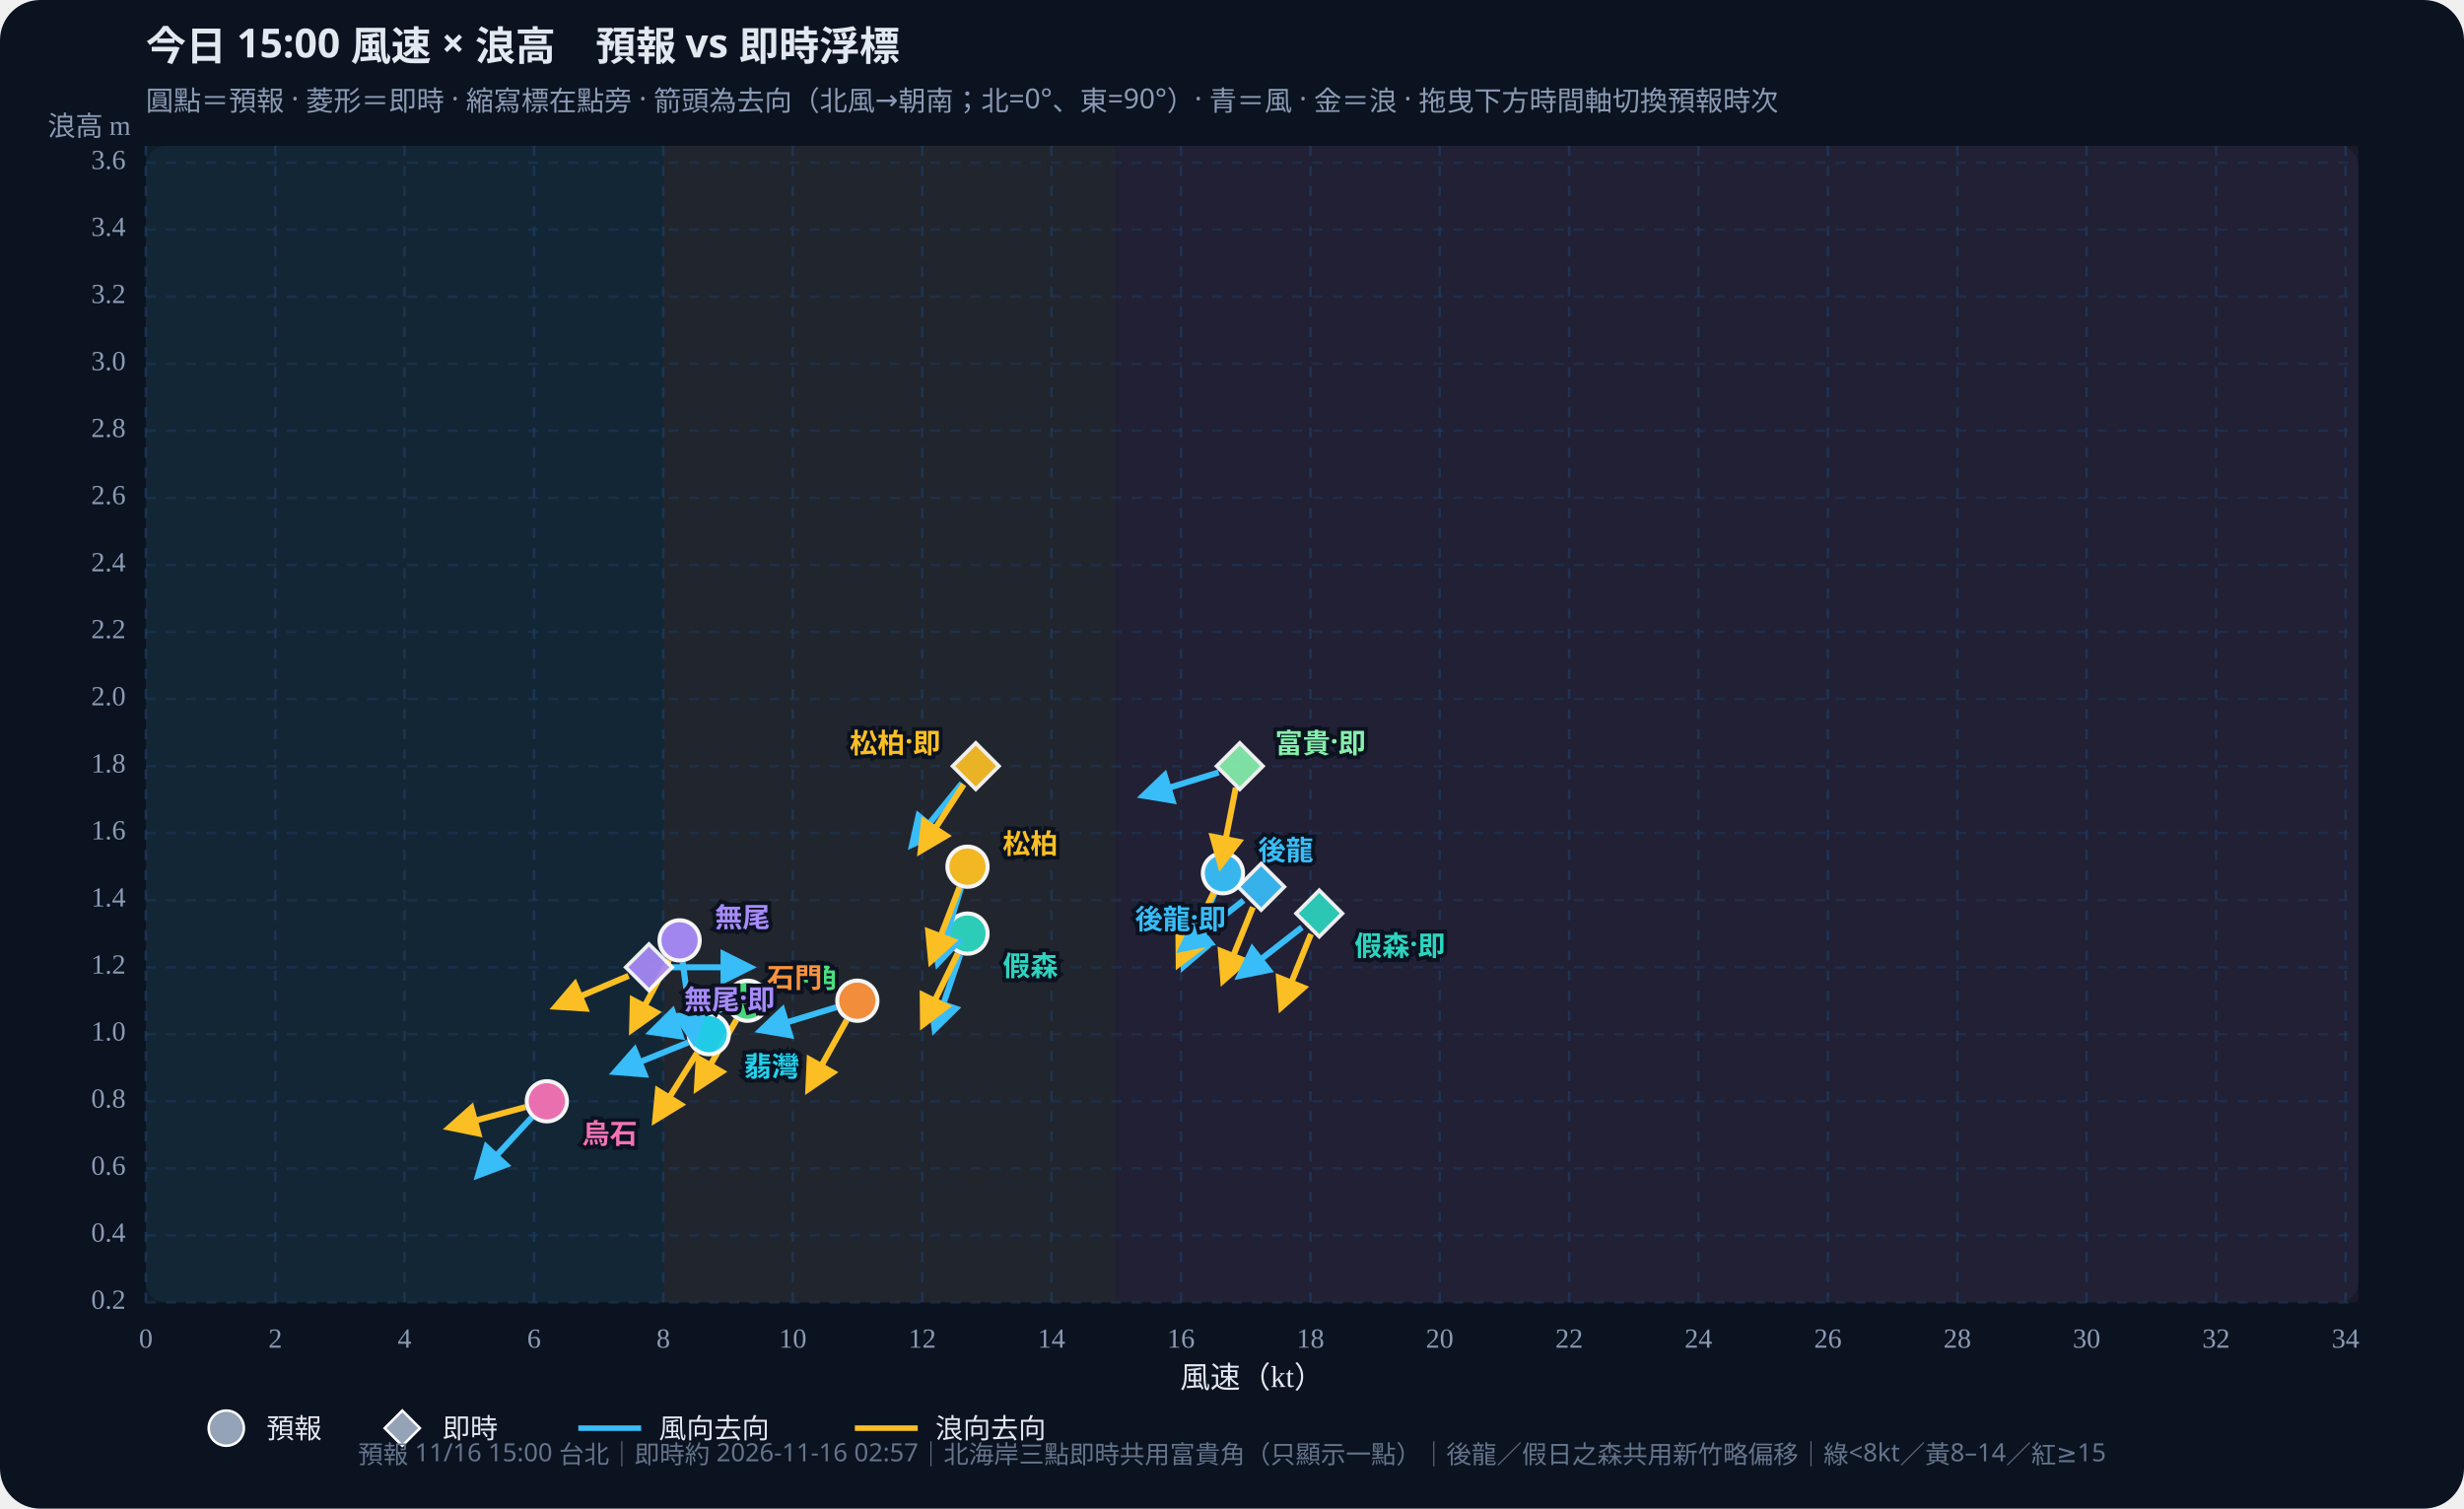
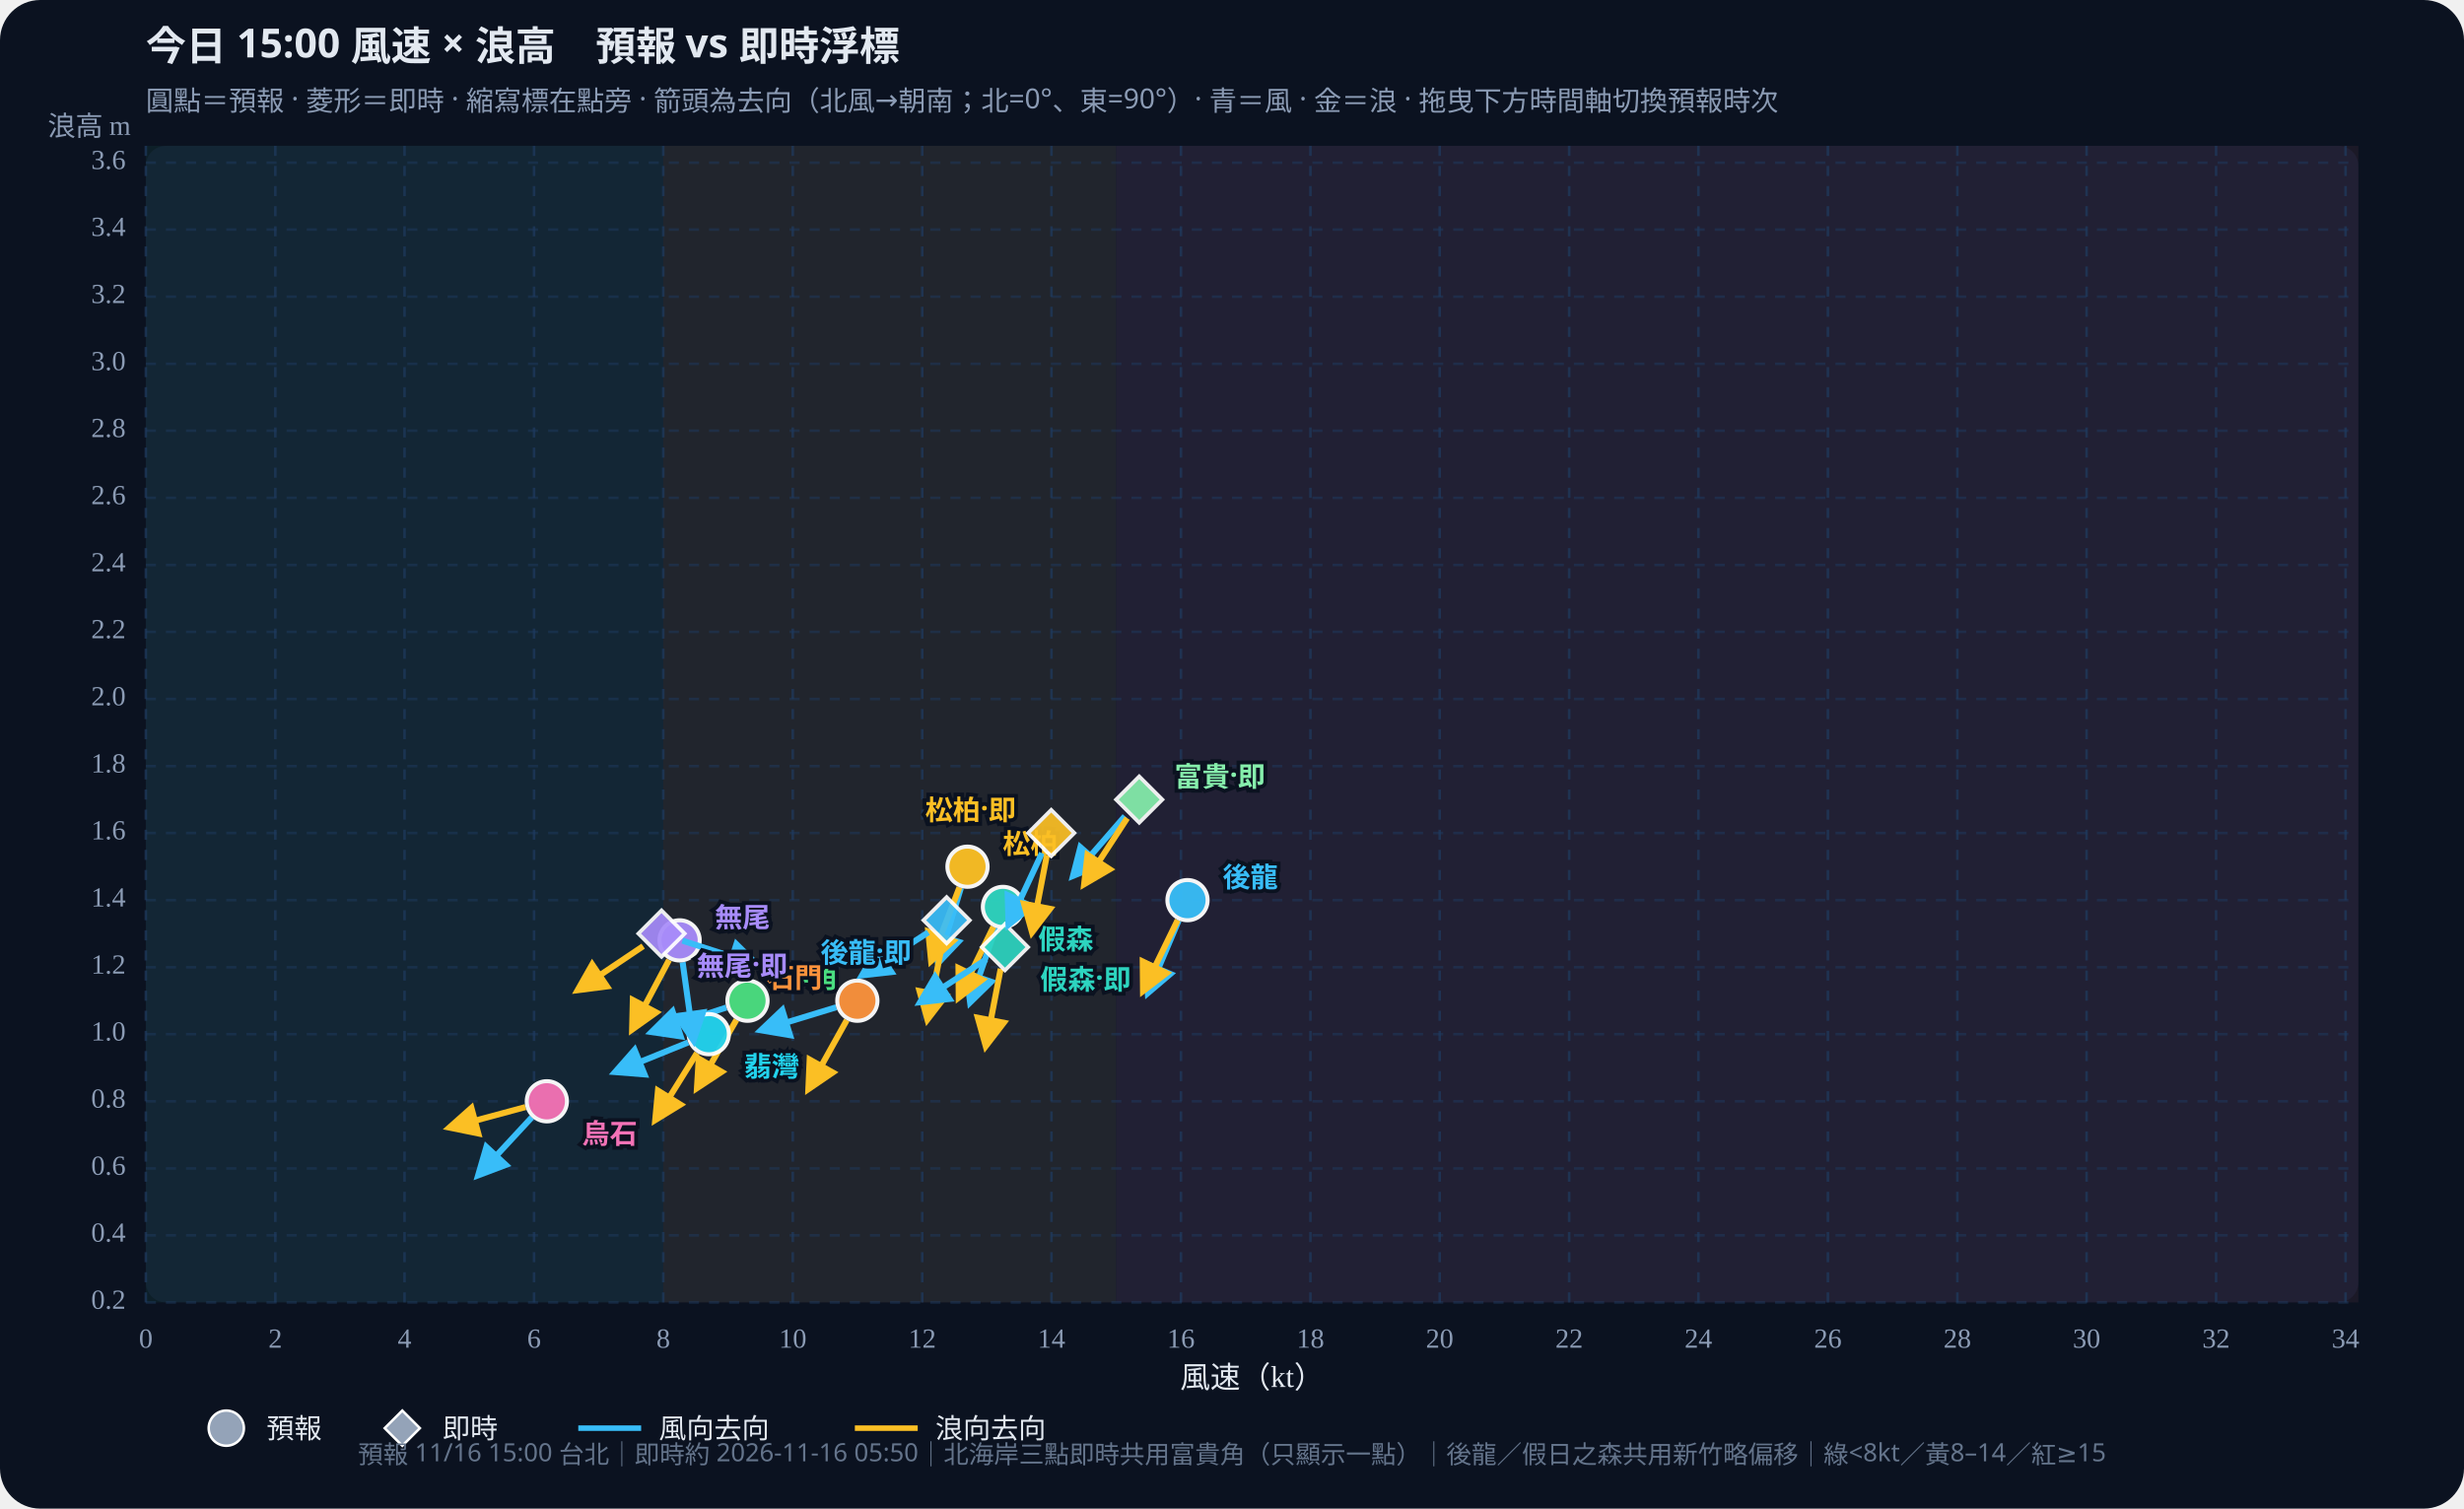
<svg xmlns="http://www.w3.org/2000/svg" id="wws-svg" viewBox="0 0 980 600" role="img" aria-label="風速與浪高散佈圖，可拖曳時間軸切換預報時次" style="width:100%;height:auto;display:block">
  <rect width="980" height="600" fill="#0b1220" rx="16" />
  <rect x="58" y="58" width="880" height="460" fill="#111a2e" rx="8" />
  <rect x="58.0" y="58" width="205.8" height="460" fill="#34d399" opacity="0.07" />
  <rect x="263.8" y="58" width="180.1" height="460" fill="#fbbf24" opacity="0.07" />
  <rect x="444.0" y="58" width="494.0" height="460" fill="#fb7185" opacity="0.07" />
  <defs>
    <marker id="arrow-38bdf8" viewBox="0 0 10 10" refX="8" refY="5" markerWidth="6" markerHeight="6" orient="auto-start-reverse">
      <path d="M0,0 L10,5 L0,10 z" fill="#38bdf8" />
    </marker>
    <marker id="arrow-fbbf24" viewBox="0 0 10 10" refX="8" refY="5" markerWidth="6" markerHeight="6" orient="auto-start-reverse">
      <path d="M0,0 L10,5 L0,10 z" fill="#fbbf24" />
    </marker>
  </defs>
  <text id="wws-title" x="58" y="24" fill="#e2e8f0" font-size="16" font-weight="700" font-family="Noto Sans TC,system-ui,sans-serif">今日 15:00 風速 × 浪高　預報 vs 即時浮標</text>
  <text x="58" y="44" fill="#8b9bb4" font-size="11" font-family="Noto Sans TC,system-ui,sans-serif">圓點＝預報 · 菱形＝即時 · 縮寫標在點旁 · 箭頭為去向（北風→朝南；北=0°、東=90°）· 青＝風 · 金＝浪 · 拖曳下方時間軸切換預報時次</text>
  <line x1="58.0" y1="58" x2="58.0" y2="518" stroke="#1e3a5f" stroke-dasharray="4 4" opacity="0.7" />
  <text x="58.0" y="536" text-anchor="middle" fill="#8b9bb4" font-size="11">0</text>
  <line x1="109.5" y1="58" x2="109.5" y2="518" stroke="#1e3a5f" stroke-dasharray="4 4" opacity="0.7" />
  <text x="109.5" y="536" text-anchor="middle" fill="#8b9bb4" font-size="11">2</text>
  <line x1="160.9" y1="58" x2="160.9" y2="518" stroke="#1e3a5f" stroke-dasharray="4 4" opacity="0.7" />
  <text x="160.9" y="536" text-anchor="middle" fill="#8b9bb4" font-size="11">4</text>
  <line x1="212.4" y1="58" x2="212.4" y2="518" stroke="#1e3a5f" stroke-dasharray="4 4" opacity="0.7" />
  <text x="212.4" y="536" text-anchor="middle" fill="#8b9bb4" font-size="11">6</text>
  <line x1="263.8" y1="58" x2="263.8" y2="518" stroke="#1e3a5f" stroke-dasharray="4 4" opacity="0.7" />
  <text x="263.8" y="536" text-anchor="middle" fill="#8b9bb4" font-size="11">8</text>
  <line x1="315.3" y1="58" x2="315.3" y2="518" stroke="#1e3a5f" stroke-dasharray="4 4" opacity="0.7" />
  <text x="315.3" y="536" text-anchor="middle" fill="#8b9bb4" font-size="11">10</text>
  <line x1="366.8" y1="58" x2="366.8" y2="518" stroke="#1e3a5f" stroke-dasharray="4 4" opacity="0.7" />
  <text x="366.8" y="536" text-anchor="middle" fill="#8b9bb4" font-size="11">12</text>
  <line x1="418.2" y1="58" x2="418.2" y2="518" stroke="#1e3a5f" stroke-dasharray="4 4" opacity="0.7" />
  <text x="418.2" y="536" text-anchor="middle" fill="#8b9bb4" font-size="11">14</text>
  <line x1="469.7" y1="58" x2="469.7" y2="518" stroke="#1e3a5f" stroke-dasharray="4 4" opacity="0.7" />
  <text x="469.7" y="536" text-anchor="middle" fill="#8b9bb4" font-size="11">16</text>
  <line x1="521.2" y1="58" x2="521.2" y2="518" stroke="#1e3a5f" stroke-dasharray="4 4" opacity="0.7" />
  <text x="521.2" y="536" text-anchor="middle" fill="#8b9bb4" font-size="11">18</text>
  <line x1="572.6" y1="58" x2="572.6" y2="518" stroke="#1e3a5f" stroke-dasharray="4 4" opacity="0.7" />
  <text x="572.6" y="536" text-anchor="middle" fill="#8b9bb4" font-size="11">20</text>
  <line x1="624.1" y1="58" x2="624.1" y2="518" stroke="#1e3a5f" stroke-dasharray="4 4" opacity="0.7" />
  <text x="624.1" y="536" text-anchor="middle" fill="#8b9bb4" font-size="11">22</text>
  <line x1="675.5" y1="58" x2="675.5" y2="518" stroke="#1e3a5f" stroke-dasharray="4 4" opacity="0.7" />
  <text x="675.5" y="536" text-anchor="middle" fill="#8b9bb4" font-size="11">24</text>
  <line x1="727.0" y1="58" x2="727.0" y2="518" stroke="#1e3a5f" stroke-dasharray="4 4" opacity="0.7" />
  <text x="727.0" y="536" text-anchor="middle" fill="#8b9bb4" font-size="11">26</text>
  <line x1="778.5" y1="58" x2="778.5" y2="518" stroke="#1e3a5f" stroke-dasharray="4 4" opacity="0.7" />
  <text x="778.5" y="536" text-anchor="middle" fill="#8b9bb4" font-size="11">28</text>
  <line x1="829.9" y1="58" x2="829.9" y2="518" stroke="#1e3a5f" stroke-dasharray="4 4" opacity="0.7" />
  <text x="829.9" y="536" text-anchor="middle" fill="#8b9bb4" font-size="11">30</text>
  <line x1="881.4" y1="58" x2="881.4" y2="518" stroke="#1e3a5f" stroke-dasharray="4 4" opacity="0.7" />
  <text x="881.4" y="536" text-anchor="middle" fill="#8b9bb4" font-size="11">32</text>
  <line x1="932.9" y1="58" x2="932.9" y2="518" stroke="#1e3a5f" stroke-dasharray="4 4" opacity="0.7" />
  <text x="932.9" y="536" text-anchor="middle" fill="#8b9bb4" font-size="11">34</text>
  <line x1="58" y1="518.0" x2="938" y2="518.0" stroke="#1e3a5f" stroke-dasharray="4 4" opacity="0.5" />
  <text x="50" y="518.0" text-anchor="end" dominant-baseline="middle" fill="#8b9bb4" font-size="11">0.2</text>
  <line x1="58" y1="491.3" x2="938" y2="491.3" stroke="#1e3a5f" stroke-dasharray="4 4" opacity="0.5" />
  <text x="50" y="491.3" text-anchor="end" dominant-baseline="middle" fill="#8b9bb4" font-size="11">0.4</text>
  <line x1="58" y1="464.7" x2="938" y2="464.7" stroke="#1e3a5f" stroke-dasharray="4 4" opacity="0.5" />
  <text x="50" y="464.7" text-anchor="end" dominant-baseline="middle" fill="#8b9bb4" font-size="11">0.6</text>
  <line x1="58" y1="438.0" x2="938" y2="438.0" stroke="#1e3a5f" stroke-dasharray="4 4" opacity="0.5" />
  <text x="50" y="438.0" text-anchor="end" dominant-baseline="middle" fill="#8b9bb4" font-size="11">0.8</text>
  <line x1="58" y1="411.3" x2="938" y2="411.3" stroke="#1e3a5f" stroke-dasharray="4 4" opacity="0.5" />
  <text x="50" y="411.3" text-anchor="end" dominant-baseline="middle" fill="#8b9bb4" font-size="11">1.0</text>
  <line x1="58" y1="384.7" x2="938" y2="384.7" stroke="#1e3a5f" stroke-dasharray="4 4" opacity="0.5" />
  <text x="50" y="384.7" text-anchor="end" dominant-baseline="middle" fill="#8b9bb4" font-size="11">1.2</text>
  <line x1="58" y1="358.0" x2="938" y2="358.0" stroke="#1e3a5f" stroke-dasharray="4 4" opacity="0.5" />
  <text x="50" y="358.0" text-anchor="end" dominant-baseline="middle" fill="#8b9bb4" font-size="11">1.4</text>
  <line x1="58" y1="331.3" x2="938" y2="331.3" stroke="#1e3a5f" stroke-dasharray="4 4" opacity="0.5" />
  <text x="50" y="331.3" text-anchor="end" dominant-baseline="middle" fill="#8b9bb4" font-size="11">1.6</text>
  <line x1="58" y1="304.7" x2="938" y2="304.7" stroke="#1e3a5f" stroke-dasharray="4 4" opacity="0.5" />
  <text x="50" y="304.7" text-anchor="end" dominant-baseline="middle" fill="#8b9bb4" font-size="11">1.8</text>
  <line x1="58" y1="278.0" x2="938" y2="278.0" stroke="#1e3a5f" stroke-dasharray="4 4" opacity="0.5" />
  <text x="50" y="278.0" text-anchor="end" dominant-baseline="middle" fill="#8b9bb4" font-size="11">2.0</text>
  <line x1="58" y1="251.3" x2="938" y2="251.3" stroke="#1e3a5f" stroke-dasharray="4 4" opacity="0.5" />
  <text x="50" y="251.3" text-anchor="end" dominant-baseline="middle" fill="#8b9bb4" font-size="11">2.2</text>
  <line x1="58" y1="224.7" x2="938" y2="224.7" stroke="#1e3a5f" stroke-dasharray="4 4" opacity="0.5" />
  <text x="50" y="224.7" text-anchor="end" dominant-baseline="middle" fill="#8b9bb4" font-size="11">2.4</text>
  <line x1="58" y1="198.0" x2="938" y2="198.0" stroke="#1e3a5f" stroke-dasharray="4 4" opacity="0.5" />
  <text x="50" y="198.0" text-anchor="end" dominant-baseline="middle" fill="#8b9bb4" font-size="11">2.6</text>
  <line x1="58" y1="171.3" x2="938" y2="171.3" stroke="#1e3a5f" stroke-dasharray="4 4" opacity="0.5" />
  <text x="50" y="171.3" text-anchor="end" dominant-baseline="middle" fill="#8b9bb4" font-size="11">2.8</text>
  <line x1="58" y1="144.7" x2="938" y2="144.7" stroke="#1e3a5f" stroke-dasharray="4 4" opacity="0.5" />
  <text x="50" y="144.7" text-anchor="end" dominant-baseline="middle" fill="#8b9bb4" font-size="11">3.0</text>
  <line x1="58" y1="118.0" x2="938" y2="118.0" stroke="#1e3a5f" stroke-dasharray="4 4" opacity="0.5" />
  <text x="50" y="118.0" text-anchor="end" dominant-baseline="middle" fill="#8b9bb4" font-size="11">3.2</text>
  <line x1="58" y1="91.3" x2="938" y2="91.3" stroke="#1e3a5f" stroke-dasharray="4 4" opacity="0.5" />
  <text x="50" y="91.3" text-anchor="end" dominant-baseline="middle" fill="#8b9bb4" font-size="11">3.4</text>
  <line x1="58" y1="64.7" x2="938" y2="64.7" stroke="#1e3a5f" stroke-dasharray="4 4" opacity="0.5" />
  <text x="50" y="64.7" text-anchor="end" dominant-baseline="middle" fill="#8b9bb4" font-size="11">3.6</text>
  <text x="498" y="552" text-anchor="middle" fill="#e2e8f0" font-size="12">風速（kt）</text>
  <text x="52" y="54" text-anchor="end" fill="#8b9bb4" font-size="11">浪高 m</text>
  <g id="wws-forecast-layer">
-     <line x1="483.0" y1="355.4" x2="470.8" y2="384.2" stroke="#38bdf8" stroke-width="2.4" marker-end="url(#arrow-38bdf8)" />
-     <line x1="482.6" y1="355.2" x2="468.9" y2="383.3" stroke="#fbbf24" stroke-width="2.4" marker-end="url(#arrow-fbbf24)" />
-     <circle cx="486.4" cy="347.3" r="8.0" fill="#38bdf8" stroke="#fff" stroke-width="1.6" opacity="0.95" />
-     <line x1="381.9" y1="379.7" x2="371.8" y2="409.2" stroke="#38bdf8" stroke-width="2.4" marker-end="url(#arrow-38bdf8)" />
-     <line x1="380.9" y1="379.2" x2="367.2" y2="407.3" stroke="#fbbf24" stroke-width="2.4" marker-end="url(#arrow-fbbf24)" />
-     <circle cx="384.8" cy="371.3" r="8.0" fill="#2dd4bf" stroke="#fff" stroke-width="1.6" opacity="0.95" />
+     <line x1="468.8" y1="366.1" x2="456.6" y2="394.8" stroke="#38bdf8" stroke-width="2.4" marker-end="url(#arrow-38bdf8)" />
+     <line x1="468.4" y1="365.9" x2="454.7" y2="394.0" stroke="#fbbf24" stroke-width="2.4" marker-end="url(#arrow-fbbf24)" />
+     <circle cx="472.3" cy="358.0" r="8.0" fill="#38bdf8" stroke="#fff" stroke-width="1.6" opacity="0.95" />
+     <line x1="396.1" y1="369.0" x2="385.9" y2="398.5" stroke="#38bdf8" stroke-width="2.4" marker-end="url(#arrow-38bdf8)" />
+     <line x1="395.1" y1="368.6" x2="381.4" y2="396.6" stroke="#fbbf24" stroke-width="2.4" marker-end="url(#arrow-fbbf24)" />
+     <circle cx="398.9" cy="360.7" r="8.0" fill="#2dd4bf" stroke="#fff" stroke-width="1.6" opacity="0.95" />
    <line x1="382.2" y1="353.1" x2="373.1" y2="382.9" stroke="#38bdf8" stroke-width="2.4" marker-end="url(#arrow-38bdf8)" />
    <line x1="381.6" y1="352.9" x2="370.4" y2="382.0" stroke="#fbbf24" stroke-width="2.4" marker-end="url(#arrow-fbbf24)" />
    <circle cx="384.8" cy="344.7" r="8.0" fill="#fbbf24" stroke="#fff" stroke-width="1.6" opacity="0.95" />
    <line x1="288.9" y1="400.7" x2="259.3" y2="410.4" stroke="#38bdf8" stroke-width="2.4" marker-end="url(#arrow-38bdf8)" />
    <line x1="292.9" y1="405.6" x2="277.3" y2="432.6" stroke="#fbbf24" stroke-width="2.4" marker-end="url(#arrow-fbbf24)" />
    <circle cx="297.3" cy="398.0" r="8.0" fill="#4ade80" stroke="#fff" stroke-width="1.6" opacity="0.95" />
    <line x1="273.7" y1="414.6" x2="244.8" y2="426.3" stroke="#38bdf8" stroke-width="2.4" marker-end="url(#arrow-38bdf8)" />
    <line x1="277.2" y1="418.8" x2="260.7" y2="445.3" stroke="#fbbf24" stroke-width="2.4" marker-end="url(#arrow-fbbf24)" />
    <circle cx="281.9" cy="411.3" r="8.0" fill="#22d3ee" stroke="#fff" stroke-width="1.6" opacity="0.95" />
    <line x1="332.6" y1="400.6" x2="302.8" y2="409.7" stroke="#38bdf8" stroke-width="2.4" marker-end="url(#arrow-38bdf8)" />
    <line x1="336.8" y1="405.7" x2="321.6" y2="433.0" stroke="#fbbf24" stroke-width="2.4" marker-end="url(#arrow-fbbf24)" />
    <circle cx="341.0" cy="398.0" r="8.0" fill="#fb923c" stroke="#fff" stroke-width="1.6" opacity="0.95" />
    <line x1="271.5" y1="382.7" x2="275.8" y2="413.6" stroke="#38bdf8" stroke-width="2.4" marker-end="url(#arrow-38bdf8)" />
    <line x1="266.1" y1="381.8" x2="251.5" y2="409.3" stroke="#fbbf24" stroke-width="2.4" marker-end="url(#arrow-fbbf24)" />
    <circle cx="270.3" cy="374.0" r="8.0" fill="#a78bfa" stroke="#fff" stroke-width="1.6" opacity="0.95" />
    <line x1="211.5" y1="444.4" x2="190.3" y2="467.3" stroke="#38bdf8" stroke-width="2.4" marker-end="url(#arrow-38bdf8)" />
    <line x1="209.0" y1="440.3" x2="178.9" y2="448.4" stroke="#fbbf24" stroke-width="2.4" marker-end="url(#arrow-fbbf24)" />
    <circle cx="217.5" cy="438.0" r="8.0" fill="#f472b6" stroke="#fff" stroke-width="1.6" opacity="0.95" />
-     <text x="500.4" y="337.3" text-anchor="start" dominant-baseline="central" fill="#38bdf8" font-size="11" font-weight="700" font-family="Noto Sans TC,system-ui,sans-serif" stroke="#0b1220" stroke-width="3" paint-order="stroke">後龍</text>
-     <text x="398.8" y="383.3" text-anchor="start" dominant-baseline="central" fill="#2dd4bf" font-size="11" font-weight="700" font-family="Noto Sans TC,system-ui,sans-serif" stroke="#0b1220" stroke-width="3" paint-order="stroke">假森</text>
+     <text x="486.3" y="348.0" text-anchor="start" dominant-baseline="central" fill="#38bdf8" font-size="11" font-weight="700" font-family="Noto Sans TC,system-ui,sans-serif" stroke="#0b1220" stroke-width="3" paint-order="stroke">後龍</text>
+     <text x="412.9" y="372.7" text-anchor="start" dominant-baseline="central" fill="#2dd4bf" font-size="11" font-weight="700" font-family="Noto Sans TC,system-ui,sans-serif" stroke="#0b1220" stroke-width="3" paint-order="stroke">假森</text>
    <text x="398.8" y="334.7" text-anchor="start" dominant-baseline="central" fill="#fbbf24" font-size="11" font-weight="700" font-family="Noto Sans TC,system-ui,sans-serif" stroke="#0b1220" stroke-width="3" paint-order="stroke">松柏</text>
    <text x="311.3" y="388.0" text-anchor="start" dominant-baseline="central" fill="#4ade80" font-size="11" font-weight="700" font-family="Noto Sans TC,system-ui,sans-serif" stroke="#0b1220" stroke-width="3" paint-order="stroke">中角</text>
    <text x="295.9" y="423.3" text-anchor="start" dominant-baseline="central" fill="#22d3ee" font-size="11" font-weight="700" font-family="Noto Sans TC,system-ui,sans-serif" stroke="#0b1220" stroke-width="3" paint-order="stroke">翡灣</text>
    <text x="327.0" y="388.0" text-anchor="end" dominant-baseline="central" fill="#fb923c" font-size="11" font-weight="700" font-family="Noto Sans TC,system-ui,sans-serif" stroke="#0b1220" stroke-width="3" paint-order="stroke">石門</text>
    <text x="284.3" y="364.0" text-anchor="start" dominant-baseline="central" fill="#a78bfa" font-size="11" font-weight="700" font-family="Noto Sans TC,system-ui,sans-serif" stroke="#0b1220" stroke-width="3" paint-order="stroke">無尾</text>
    <text x="231.5" y="450.0" text-anchor="start" dominant-baseline="central" fill="#f472b6" font-size="11" font-weight="700" font-family="Noto Sans TC,system-ui,sans-serif" stroke="#0b1220" stroke-width="3" paint-order="stroke">烏石</text>
  </g>
  <g id="wws-live-layer">
-     <line x1="494.6" y1="358.1" x2="470.1" y2="377.3" stroke="#38bdf8" stroke-width="2.4" marker-end="url(#arrow-38bdf8)" />
-     <line x1="498.3" y1="360.8" x2="486.6" y2="389.8" stroke="#fbbf24" stroke-width="2.4" marker-end="url(#arrow-fbbf24)" />
-     <polygon points="501.6,343.5 510.8,352.7 501.6,361.9 492.4,352.7" fill="#38bdf8" stroke="#fff" stroke-width="1.5" opacity="0.92" />
-     <line x1="517.8" y1="368.8" x2="493.2" y2="388.0" stroke="#38bdf8" stroke-width="2.4" marker-end="url(#arrow-38bdf8)" />
-     <line x1="521.4" y1="371.5" x2="509.7" y2="400.4" stroke="#fbbf24" stroke-width="2.4" marker-end="url(#arrow-fbbf24)" />
-     <polygon points="524.7,354.1 533.9,363.3 524.7,372.5 515.5,363.3" fill="#2dd4bf" stroke="#fff" stroke-width="1.5" opacity="0.92" />
-     <line x1="382.6" y1="311.5" x2="362.9" y2="335.8" stroke="#38bdf8" stroke-width="2.4" marker-end="url(#arrow-38bdf8)" />
-     <line x1="383.3" y1="312.0" x2="366.3" y2="338.2" stroke="#fbbf24" stroke-width="2.4" marker-end="url(#arrow-fbbf24)" />
-     <polygon points="388.1,295.5 397.3,304.7 388.1,313.9 378.9,304.7" fill="#fbbf24" stroke="#fff" stroke-width="1.5" opacity="0.92" />
-     <line x1="484.7" y1="307.2" x2="454.9" y2="316.4" stroke="#38bdf8" stroke-width="2.4" marker-end="url(#arrow-38bdf8)" />
-     <line x1="491.5" y1="313.3" x2="485.5" y2="343.9" stroke="#fbbf24" stroke-width="2.4" marker-end="url(#arrow-fbbf24)" />
-     <polygon points="493.1,295.5 502.3,304.7 493.1,313.9 483.9,304.7" fill="#86efac" stroke="#fff" stroke-width="1.5" opacity="0.92" />
-     <line x1="266.9" y1="384.7" x2="298.1" y2="384.7" stroke="#38bdf8" stroke-width="2.4" marker-end="url(#arrow-38bdf8)" />
-     <line x1="250.0" y1="388.1" x2="221.2" y2="400.3" stroke="#fbbf24" stroke-width="2.4" marker-end="url(#arrow-fbbf24)" />
-     <polygon points="258.1,375.5 267.3,384.7 258.1,393.9 248.9,384.7" fill="#a78bfa" stroke="#fff" stroke-width="1.5" opacity="0.92" />
-     <text x="487.6" y="364.7" text-anchor="end" dominant-baseline="central" fill="#38bdf8" font-size="11" font-weight="700" font-family="Noto Sans TC,system-ui,sans-serif" stroke="#0b1220" stroke-width="3" paint-order="stroke">後龍·即</text>
-     <text x="538.7" y="375.3" text-anchor="start" dominant-baseline="central" fill="#2dd4bf" font-size="11" font-weight="700" font-family="Noto Sans TC,system-ui,sans-serif" stroke="#0b1220" stroke-width="3" paint-order="stroke">假森·即</text>
-     <text x="374.1" y="294.7" text-anchor="end" dominant-baseline="central" fill="#fbbf24" font-size="11" font-weight="700" font-family="Noto Sans TC,system-ui,sans-serif" stroke="#0b1220" stroke-width="3" paint-order="stroke">松柏·即</text>
-     <text x="507.1" y="294.7" text-anchor="start" dominant-baseline="central" fill="#86efac" font-size="11" font-weight="700" font-family="Noto Sans TC,system-ui,sans-serif" stroke="#0b1220" stroke-width="3" paint-order="stroke">富貴·即</text>
-     <text x="272.1" y="396.7" text-anchor="start" dominant-baseline="central" fill="#a78bfa" font-size="11" font-weight="700" font-family="Noto Sans TC,system-ui,sans-serif" stroke="#0b1220" stroke-width="3" paint-order="stroke">無尾·即</text>
+     <line x1="369.2" y1="370.8" x2="343.0" y2="387.8" stroke="#38bdf8" stroke-width="2.4" marker-end="url(#arrow-38bdf8)" />
+     <line x1="374.9" y1="374.6" x2="368.9" y2="405.3" stroke="#fbbf24" stroke-width="2.4" marker-end="url(#arrow-fbbf24)" />
+     <polygon points="376.5,356.8 385.7,366.0 376.5,375.2 367.3,366.0" fill="#38bdf8" stroke="#fff" stroke-width="1.5" opacity="0.92" />
+     <line x1="392.3" y1="381.5" x2="366.1" y2="398.5" stroke="#38bdf8" stroke-width="2.4" marker-end="url(#arrow-38bdf8)" />
+     <line x1="398.0" y1="385.3" x2="392.1" y2="415.9" stroke="#fbbf24" stroke-width="2.4" marker-end="url(#arrow-fbbf24)" />
+     <polygon points="399.7,367.5 408.9,376.7 399.7,385.9 390.5,376.7" fill="#2dd4bf" stroke="#fff" stroke-width="1.5" opacity="0.92" />
+     <line x1="414.4" y1="339.3" x2="401.2" y2="367.6" stroke="#38bdf8" stroke-width="2.4" marker-end="url(#arrow-38bdf8)" />
+     <line x1="416.4" y1="340.0" x2="410.5" y2="370.6" stroke="#fbbf24" stroke-width="2.4" marker-end="url(#arrow-fbbf24)" />
+     <polygon points="418.1,322.1 427.3,331.3 418.1,340.5 408.9,331.3" fill="#fbbf24" stroke="#fff" stroke-width="1.5" opacity="0.92" />
+     <line x1="447.4" y1="324.6" x2="426.9" y2="348.2" stroke="#38bdf8" stroke-width="2.4" marker-end="url(#arrow-38bdf8)" />
+     <line x1="448.3" y1="325.4" x2="431.3" y2="351.5" stroke="#fbbf24" stroke-width="2.4" marker-end="url(#arrow-fbbf24)" />
+     <polygon points="453.1,308.8 462.3,318.0 453.1,327.2 443.9,318.0" fill="#86efac" stroke="#fff" stroke-width="1.5" opacity="0.92" />
+     <line x1="271.4" y1="374.1" x2="301.1" y2="383.7" stroke="#38bdf8" stroke-width="2.4" marker-end="url(#arrow-38bdf8)" />
+     <line x1="255.8" y1="376.3" x2="229.9" y2="393.7" stroke="#fbbf24" stroke-width="2.4" marker-end="url(#arrow-fbbf24)" />
+     <polygon points="263.1,362.1 272.3,371.3 263.1,380.5 253.9,371.3" fill="#a78bfa" stroke="#fff" stroke-width="1.5" opacity="0.92" />
+     <text x="362.5" y="378.0" text-anchor="end" dominant-baseline="central" fill="#38bdf8" font-size="11" font-weight="700" font-family="Noto Sans TC,system-ui,sans-serif" stroke="#0b1220" stroke-width="3" paint-order="stroke">後龍·即</text>
+     <text x="413.7" y="388.7" text-anchor="start" dominant-baseline="central" fill="#2dd4bf" font-size="11" font-weight="700" font-family="Noto Sans TC,system-ui,sans-serif" stroke="#0b1220" stroke-width="3" paint-order="stroke">假森·即</text>
+     <text x="404.1" y="321.3" text-anchor="end" dominant-baseline="central" fill="#fbbf24" font-size="11" font-weight="700" font-family="Noto Sans TC,system-ui,sans-serif" stroke="#0b1220" stroke-width="3" paint-order="stroke">松柏·即</text>
+     <text x="467.1" y="308.0" text-anchor="start" dominant-baseline="central" fill="#86efac" font-size="11" font-weight="700" font-family="Noto Sans TC,system-ui,sans-serif" stroke="#0b1220" stroke-width="3" paint-order="stroke">富貴·即</text>
+     <text x="277.1" y="383.3" text-anchor="start" dominant-baseline="central" fill="#a78bfa" font-size="11" font-weight="700" font-family="Noto Sans TC,system-ui,sans-serif" stroke="#0b1220" stroke-width="3" paint-order="stroke">無尾·即</text>
  </g>
  <circle cx="90" cy="568" r="7" fill="#94a3b8" stroke="#fff" />
  <text x="106" y="572" fill="#e2e8f0" font-size="11" font-family="Noto Sans TC,system-ui,sans-serif">預報</text>
  <polygon points="160,561 167,568 160,575 153,568" fill="#94a3b8" stroke="#fff" />
  <text x="176" y="572" fill="#e2e8f0" font-size="11" font-family="Noto Sans TC,system-ui,sans-serif">即時</text>
  <line x1="230" y1="568" x2="255" y2="568" stroke="#38bdf8" stroke-width="2.2" />
  <text x="262" y="572" fill="#e2e8f0" font-size="11" font-family="Noto Sans TC,system-ui,sans-serif">風向去向</text>
  <line x1="340" y1="568" x2="365" y2="568" stroke="#fbbf24" stroke-width="2.2" />
  <text x="372" y="572" fill="#e2e8f0" font-size="11" font-family="Noto Sans TC,system-ui,sans-serif">浪向去向</text>
-   <text id="wws-foot" x="490" y="582" text-anchor="middle" fill="#64748b" font-size="10" font-family="Noto Sans TC,system-ui,sans-serif">預報 11/16 15:00 台北｜即時約 2026-11-16 02:57｜北海岸三點即時共用富貴角（只顯示一點）｜後龍／假日之森共用新竹略偏移｜綠&lt;8kt／黃8–14／紅≥15</text>
+   <text id="wws-foot" x="490" y="582" text-anchor="middle" fill="#64748b" font-size="10" font-family="Noto Sans TC,system-ui,sans-serif">預報 11/16 15:00 台北｜即時約 2026-11-16 05:50｜北海岸三點即時共用富貴角（只顯示一點）｜後龍／假日之森共用新竹略偏移｜綠&lt;8kt／黃8–14／紅≥15</text>
</svg>
